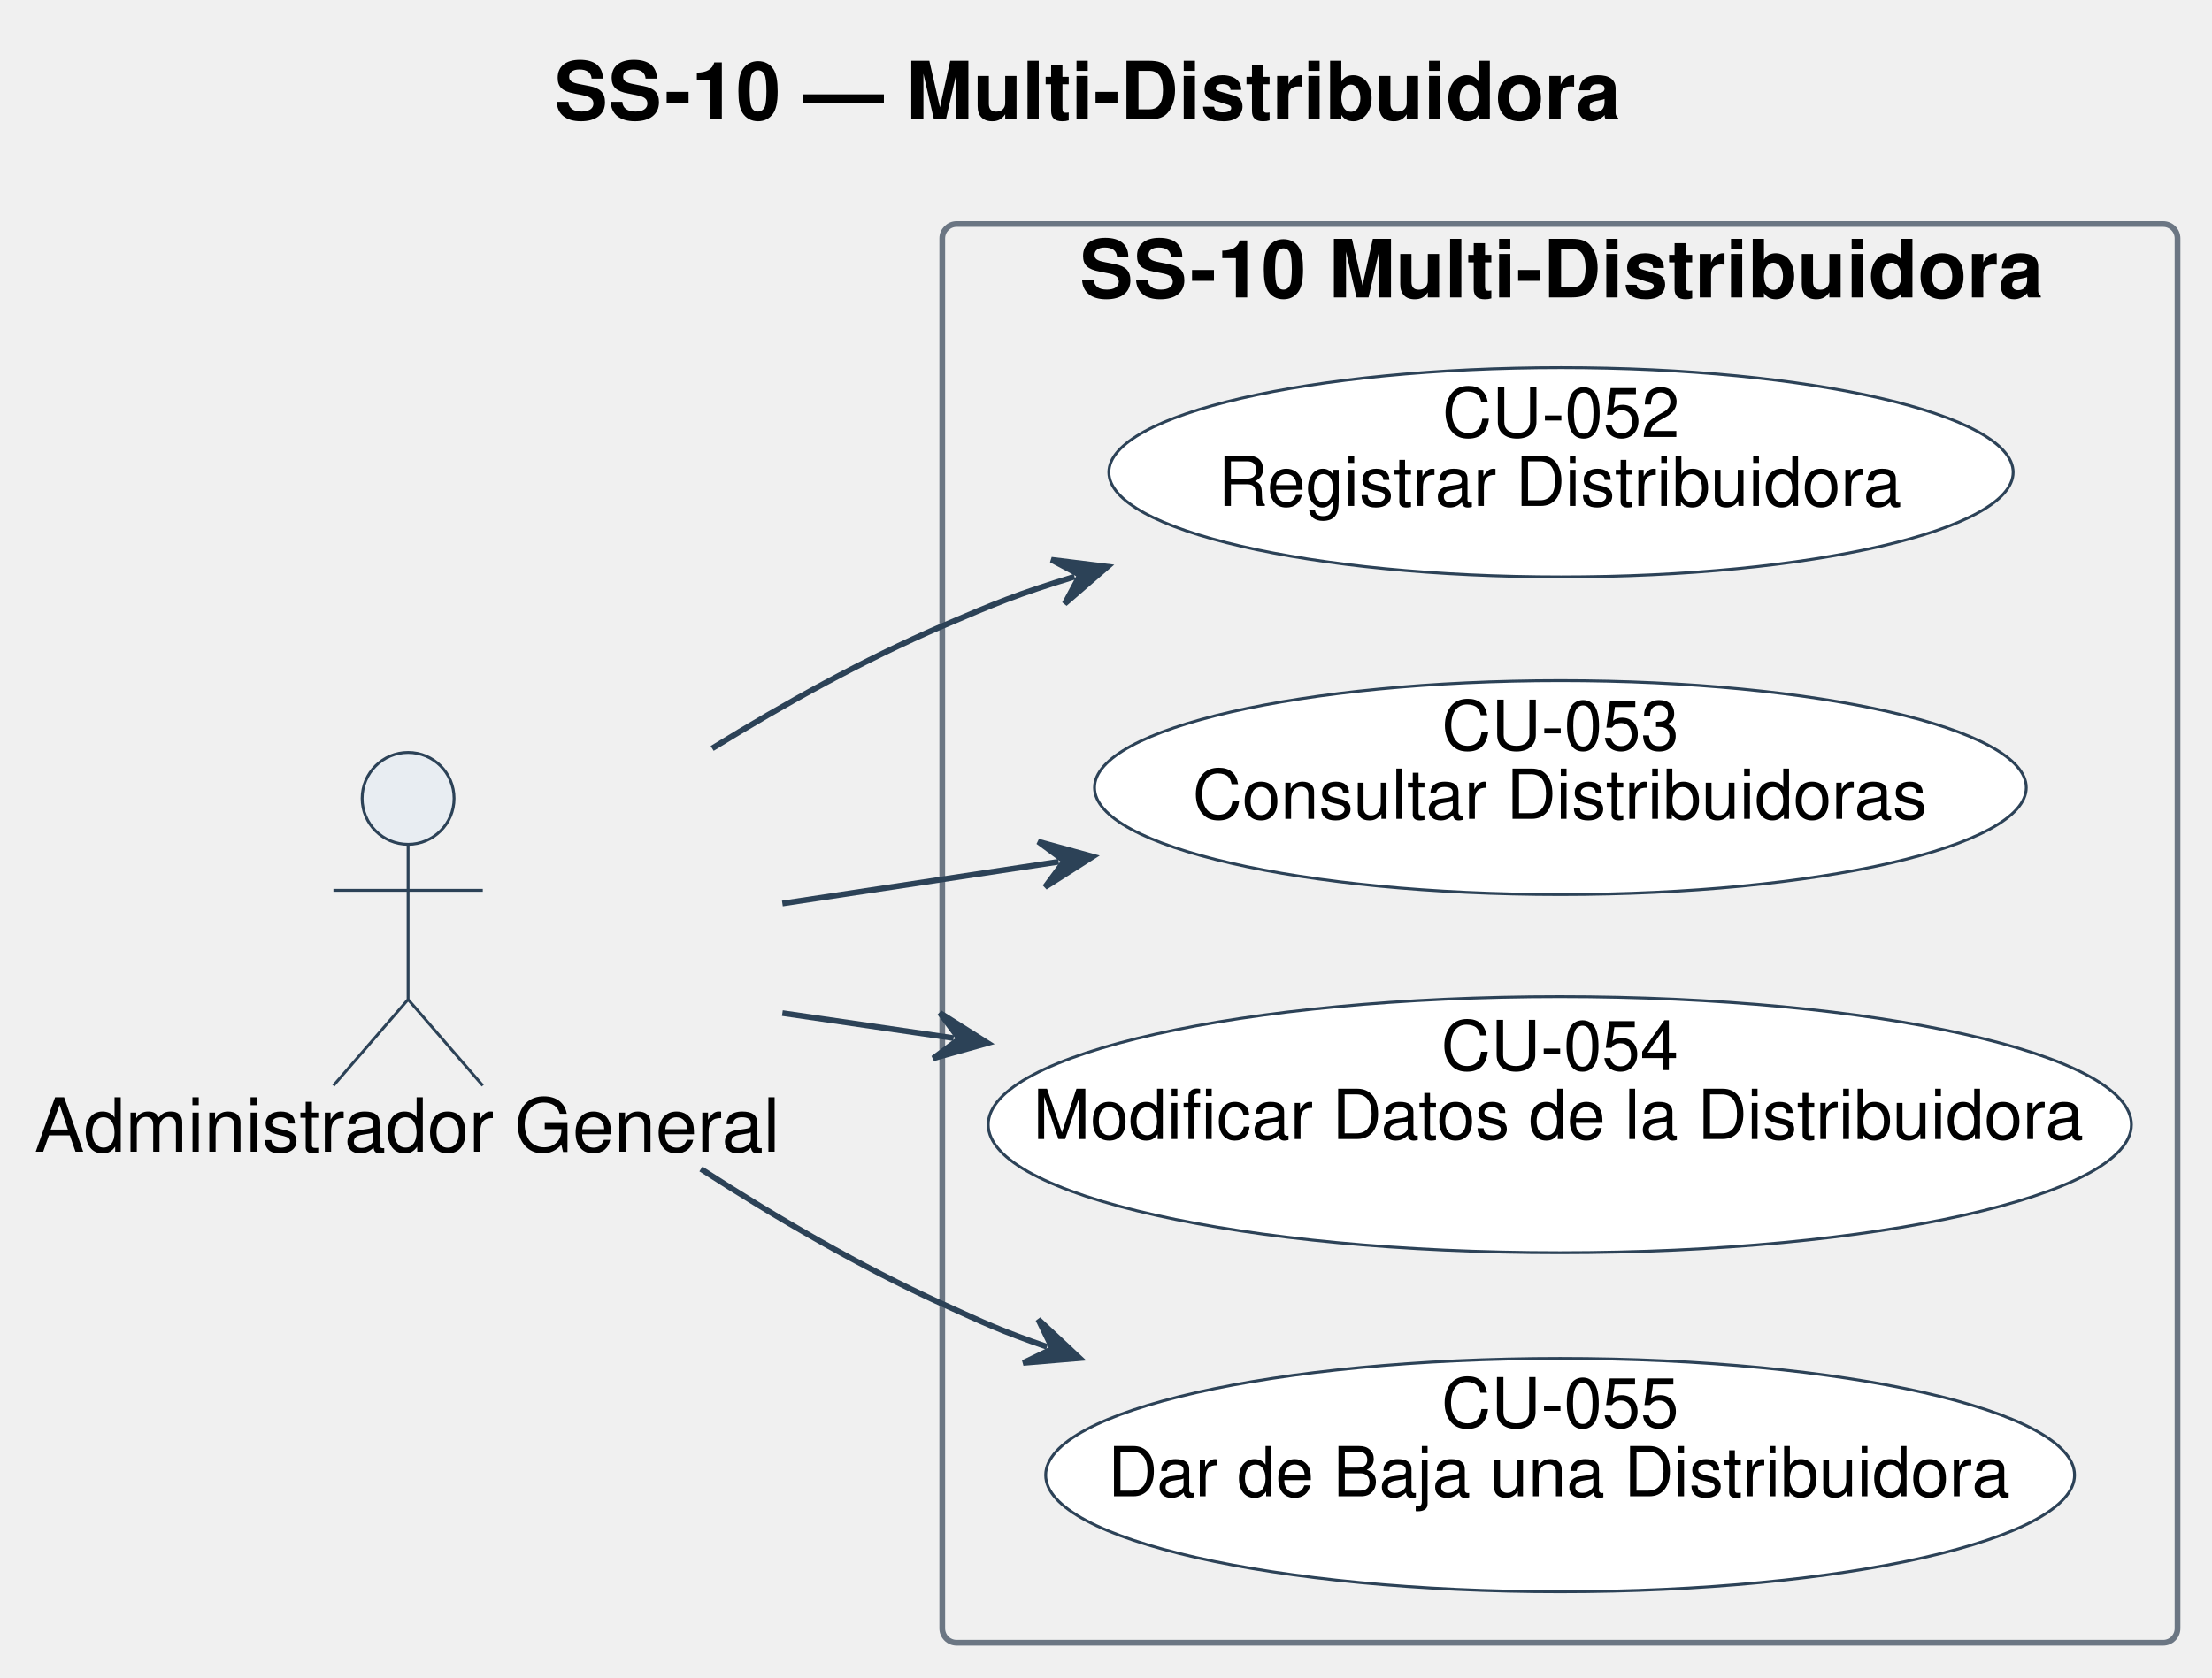
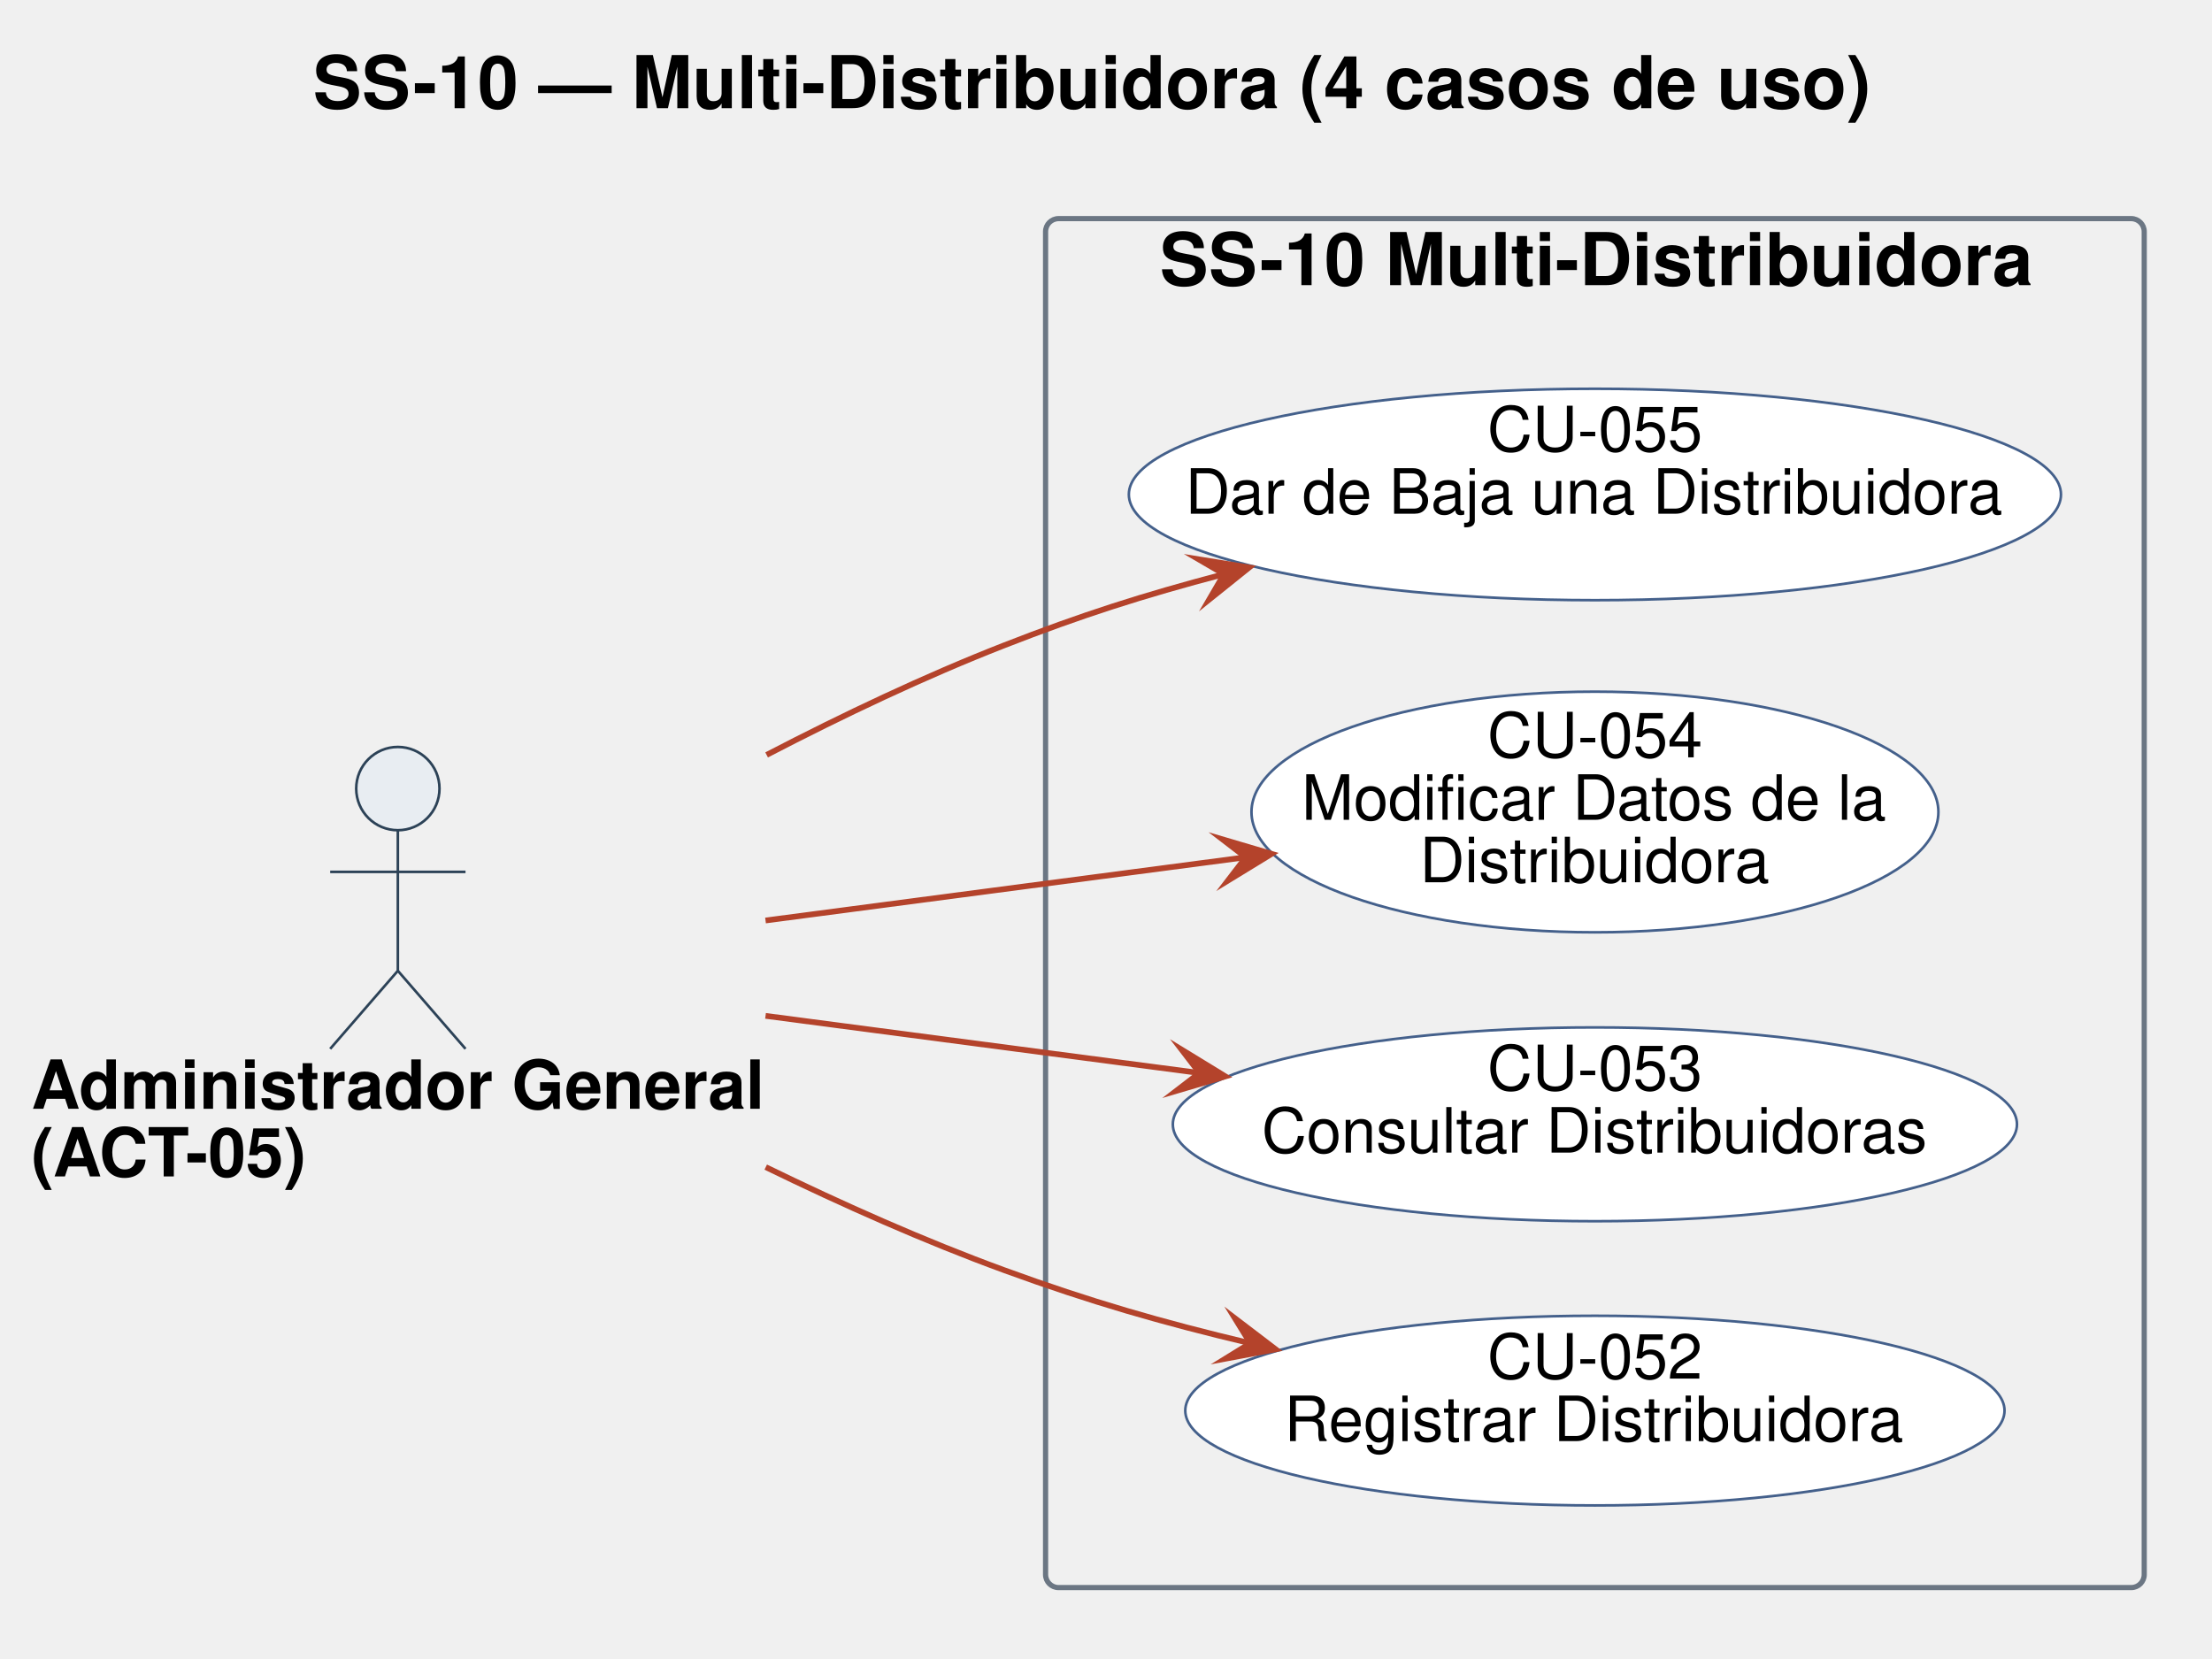
- <svg xmlns="http://www.w3.org/2000/svg" contentStyleType="text/css" data-diagram-type="DESCRIPTION" height="292px" preserveAspectRatio="none" style="width:385px;height:292px;background:#FFFFFF;" version="1.1" viewBox="0 0 385 292" width="385px" zoomAndPan="magnify">
+ <svg xmlns="http://www.w3.org/2000/svg" version="1.1" data-diagram-type="DESCRIPTION" style="width:664px;height:498px;background:#FFFFFF;" width="664.063px" height="498.438px" viewBox="0 0 664 498" zoomAndPan="magnify" preserveAspectRatio="none" contentStyleType="text/css">
  <defs />
-   <g>
+   <g font-family="sans-serif" lengthAdjust="spacing">
    <g class="title" data-source-line="1">
-       <text fill="#000000" font-family="Helvetica" font-size="14" font-weight="bold" lengthAdjust="spacing" textLength="185.124" x="96.438" y="20.78">SS-10 — Multi-Distribuidora</text>
+       <text x="93.924" y="32.469" fill="#000" font-size="21.875" textLength="466.745" font-weight="700" font-family="Helvetica">SS-10 — Multi-Distribuidora (4 casos de uso)</text>
    </g>
-     <g class="cluster" data-entity="SS-10 Multi-Distribuidora" data-source-line="27" data-uid="ent0003" id="cluster_SS-10 Multi-Distribuidora">
-       <rect fill="none" height="247" rx="2.5" ry="2.5" style="stroke:#6B7683;stroke-width:1;" width="215" x="164" y="39" />
-       <text fill="#000000" font-family="Helvetica" font-size="14" font-weight="bold" lengthAdjust="spacing" textLength="167.234" x="187.883" y="51.78">SS-10 Multi-Distribuidora</text>
+     <g class="cluster" data-qualified-name="SS-10 Multi-Distribuidora" id="ent0002" data-source-line="36">
+       <rect x="313.859" y="65.625" width="329.797" height="410.938" fill="none" style="stroke:#6B7683;stroke-width:1.563;" rx="3.906" ry="3.906" />
+       <text x="348.106" y="85.594" fill="#000" font-size="21.875" textLength="261.304" font-weight="700" font-family="Helvetica">SS-10 Multi-Distribuidora</text>
    </g>
-     <g class="entity" data-entity="A5" data-source-line="25" data-uid="ent0002" id="entity_A5">
-       <ellipse cx="71.029" cy="139" fill="#E8EDF2" rx="8" ry="8" style="stroke:#2C4257;stroke-width:0.5;" />
-       <path d="M71.029,147 L71.029,174 M58.029,155 L84.029,155 M71.029,174 L58.029,189 M71.029,174 L84.029,189" fill="none" style="stroke:#2C4257;stroke-width:0.5;" />
-       <text fill="#000000" font-family="Helvetica" font-size="13" lengthAdjust="spacing" textLength="130.057" x="6" y="200.51">Administrador General</text>
+     <g class="entity" data-qualified-name="SS-10 Multi-Distribuidora.U052" id="ent0003" data-source-line="37">
+       <ellipse cx="478.759" cy="423.435" rx="122.962" ry="28.467" fill="#FFF" style="stroke:#44608B;stroke-width:0.781;" />
+       <text x="446.455" y="413.842" fill="#000" font-size="18.75" textLength="64.609" font-family="Helvetica">CU-052</text>
+       <text x="385.499" y="432.592" fill="#000" font-size="18.75" textLength="186.52" font-family="Helvetica">Registrar Distribuidora</text>
    </g>
-     <g class="entity" data-entity="U52" data-source-line="28" data-uid="ent0004" id="entity_U52">
-       <ellipse cx="271.696" cy="82.219" fill="#FFFFFF" rx="78.696" ry="18.219" style="stroke:#2C4257;stroke-width:0.5;" />
-       <text fill="#000000" font-family="Helvetica" font-size="12" lengthAdjust="spacing" textLength="41.35" x="251.021" y="76.079">CU-052</text>
-       <text fill="#000000" font-family="Helvetica" font-size="12" lengthAdjust="spacing" textLength="119.373" x="212.009" y="88.079">Registrar Distribuidora</text>
+     <g class="entity" data-qualified-name="SS-10 Multi-Distribuidora.U053" id="ent0004" data-source-line="38">
+       <ellipse cx="478.759" cy="337.496" rx="126.697" ry="29.089" fill="#FFF" style="stroke:#44608B;stroke-width:0.781;" />
+       <text x="446.455" y="327.246" fill="#000" font-size="18.75" textLength="64.609" font-family="Helvetica">CU-053</text>
+       <text x="378.72" y="345.996" fill="#000" font-size="18.75" textLength="200.079" font-family="Helvetica">Consultar Distribuidoras</text>
    </g>
-     <g class="entity" data-entity="U53" data-source-line="29" data-uid="ent0005" id="entity_U53">
-       <ellipse cx="271.586" cy="137.117" fill="#FFFFFF" rx="81.086" ry="18.617" style="stroke:#2C4257;stroke-width:0.5;" />
-       <text fill="#000000" font-family="Helvetica" font-size="12" lengthAdjust="spacing" textLength="41.35" x="250.911" y="130.557">CU-053</text>
-       <text fill="#000000" font-family="Helvetica" font-size="12" lengthAdjust="spacing" textLength="128.051" x="207.56" y="142.557">Consultar Distribuidoras</text>
+     <g class="entity" data-qualified-name="SS-10 Multi-Distribuidora.U054" id="ent0005" data-source-line="39">
+       <ellipse cx="478.772" cy="243.744" rx="103.1" ry="36.119" fill="#FFF" style="stroke:#44608B;stroke-width:0.781;" />
+       <text x="446.468" y="227.335" fill="#000" font-size="18.75" textLength="64.609" font-family="Helvetica">CU-054</text>
+       <text x="390.712" y="246.085" fill="#000" font-size="18.75" textLength="176.12" font-family="Helvetica">Modificar Datos de la</text>
+       <text x="426.147" y="264.835" fill="#000" font-size="18.75" textLength="105.249" font-family="Helvetica">Distribuidora</text>
    </g>
-     <g class="entity" data-entity="U54" data-source-line="30" data-uid="ent0006" id="entity_U54">
-       <ellipse cx="271.487" cy="195.798" fill="#FFFFFF" rx="99.487" ry="22.297" style="stroke:#2C4257;stroke-width:0.5;" />
-       <text fill="#000000" font-family="Helvetica" font-size="12" lengthAdjust="spacing" textLength="41.35" x="250.813" y="186.298">CU-054</text>
-       <text fill="#000000" font-family="Helvetica" font-size="12" lengthAdjust="spacing" textLength="183.41" x="179.782" y="198.298">Modificar Datos de la Distribuidora</text>
+     <g class="entity" data-qualified-name="SS-10 Multi-Distribuidora.U055" id="ent0006" data-source-line="40">
+       <ellipse cx="478.762" cy="148.434" rx="139.903" ry="31.731" fill="#FFF" style="stroke:#44608B;stroke-width:0.781;" />
+       <text x="446.458" y="135.455" fill="#000" font-size="18.75" textLength="64.609" font-family="Helvetica">CU-055</text>
+       <text x="355.78" y="154.205" fill="#000" font-size="18.75" textLength="245.966" font-family="Helvetica">Dar de Baja una Distribuidora</text>
    </g>
-     <g class="entity" data-entity="U55" data-source-line="31" data-uid="ent0007" id="entity_U55">
-       <ellipse cx="271.538" cy="256.808" fill="#FFFFFF" rx="89.538" ry="20.308" style="stroke:#2C4257;stroke-width:0.5;" />
-       <text fill="#000000" font-family="Helvetica" font-size="12" lengthAdjust="spacing" textLength="41.35" x="250.863" y="248.501">CU-055</text>
-       <text fill="#000000" font-family="Helvetica" font-size="12" lengthAdjust="spacing" textLength="157.418" x="192.829" y="260.501">Dar de Baja una Distribuidora</text>
+     <g class="entity" data-qualified-name="A05" id="ent0001" data-source-line="34">
+       <ellipse cx="119.427" cy="236.719" rx="12.5" ry="12.5" fill="#E8EDF2" style="stroke:#2C4257;stroke-width:0.781;" />
+       <path d="M119.427,249.219 L119.427,291.406 M99.115,261.719 L139.74,261.719 M119.427,291.406 L99.115,314.844 M119.427,291.406 L139.74,314.844" style="stroke:#2C4257;stroke-width:0.781;" fill="none" />
+       <text x="9.375" y="332.829" fill="#000" font-size="20.313" textLength="220.105" font-weight="700" font-family="Helvetica">Administrador General</text>
+       <text x="9.375" y="353.141" fill="#000" font-size="20.313" textLength="84.632" font-weight="700" font-family="Helvetica">(ACT-05)</text>
    </g>
-     <g class="link" data-entity-1="A5" data-entity-2="U52" data-uid="lnk8" id="link_A5_U52">
-       <polygon fill="#2C4257" points="192.761,98.659,182.987,97.451,187.978,100.114,185.315,105.104,192.761,98.659" style="stroke:#2C4257;stroke-width:1;" />
-       <path d="M123.953,130.296 C136.639,122.462 150.466,114.808 164,109 C173.115,105.088 177.181,103.398 187.021,100.404" fill="none" style="stroke:#2C4257;stroke-width:1;" />
+     <g class="link" data-entity-1="ent0001" data-entity-2="ent0003" id="lnk7" data-source-line="43" data-link-type="dependency">
+       <path d="M229.859,350.344 C253.016,361.625 277.656,372.578 301.359,381.25 C327.297,390.734 348.586,396.884 375.32,403.228" style="stroke:#B4432B;stroke-width:1.719;" fill="none" id="A05-to-U052" />
+       <polygon points="382.922,405.031,370.682,395.703,375.32,403.228,367.796,407.866,382.922,405.031" fill="#B4432B" style="stroke:#B4432B;stroke-width:1.719;stroke-linejoin:miter;stroke-miterlimit:10;" />
    </g>
-     <g class="link" data-entity-1="A5" data-entity-2="U53" data-uid="lnk9" id="link_A5_U53">
-       <polygon fill="#2C4257" points="190.196,149.137,180.699,146.526,185.252,149.884,181.895,154.437,190.196,149.137" style="stroke:#2C4257;stroke-width:1;" />
-       <path d="M136.173,157.301 C153.39,154.699 166.291,152.75 184.263,150.033" fill="none" style="stroke:#2C4257;stroke-width:1;" />
+     <g class="link" data-entity-1="ent0001" data-entity-2="ent0004" id="lnk8" data-source-line="44" data-link-type="dependency">
+       <path d="M229.797,304.938 C273.578,310.703 316.239,316.325 360.082,322.091" style="stroke:#B4432B;stroke-width:1.719;" fill="none" id="A05-to-U053" />
+       <polygon points="367.828,323.109,354.701,315.079,360.082,322.091,353.071,327.473,367.828,323.109" fill="#B4432B" style="stroke:#B4432B;stroke-width:1.719;stroke-linejoin:miter;stroke-miterlimit:10;" />
    </g>
-     <g class="link" data-entity-1="A5" data-entity-2="U54" data-uid="lnk10" id="link_A5_U54">
-       <polygon fill="#2C4257" points="171.908,181.596,163.581,176.337,166.961,180.873,162.424,184.253,171.908,181.596" style="stroke:#2C4257;stroke-width:1;" />
-       <path d="M136.173,176.375 C147.613,178.047 153.83,178.955 165.971,180.729" fill="none" style="stroke:#2C4257;stroke-width:1;" />
+     <g class="link" data-entity-1="ent0001" data-entity-2="ent0005" id="lnk9" data-source-line="45" data-link-type="dependency">
+       <path d="M229.797,276.313 C278.281,269.922 327.145,263.487 373.973,257.331" style="stroke:#B4432B;stroke-width:1.719;" fill="none" id="A05-to-U054" />
+       <polygon points="381.719,256.313,366.962,251.949,373.973,257.331,368.591,264.342,381.719,256.313" fill="#B4432B" style="stroke:#B4432B;stroke-width:1.719;stroke-linejoin:miter;stroke-miterlimit:10;" />
    </g>
-     <g class="link" data-entity-1="A5" data-entity-2="U55" data-uid="lnk11" id="link_A5_U55">
-       <polygon fill="#2C4257" points="187.907,236.446,180.714,229.718,183.183,234.807,178.093,237.276,187.907,236.446" style="stroke:#2C4257;stroke-width:1;" />
-       <path d="M121.997,203.516 C135.207,212.056 149.763,220.535 164,227 C171.608,230.455 174.037,231.636 182.238,234.48" fill="none" style="stroke:#2C4257;stroke-width:1;" />
+     <g class="link" data-entity-1="ent0001" data-entity-2="ent0006" id="lnk10" data-source-line="46" data-link-type="dependency">
+       <path d="M230.125,226.609 C253.172,214.641 277.688,203 301.359,193.75 C324.703,184.625 342.945,178.788 367.43,172.335" style="stroke:#B4432B;stroke-width:1.719;" fill="none" id="A05-to-U055" />
+       <polygon points="374.984,170.344,359.793,167.884,367.43,172.335,362.979,179.971,374.984,170.344" fill="#B4432B" style="stroke:#B4432B;stroke-width:1.719;stroke-linejoin:miter;stroke-miterlimit:10;" />
    </g>
  </g>
</svg>
